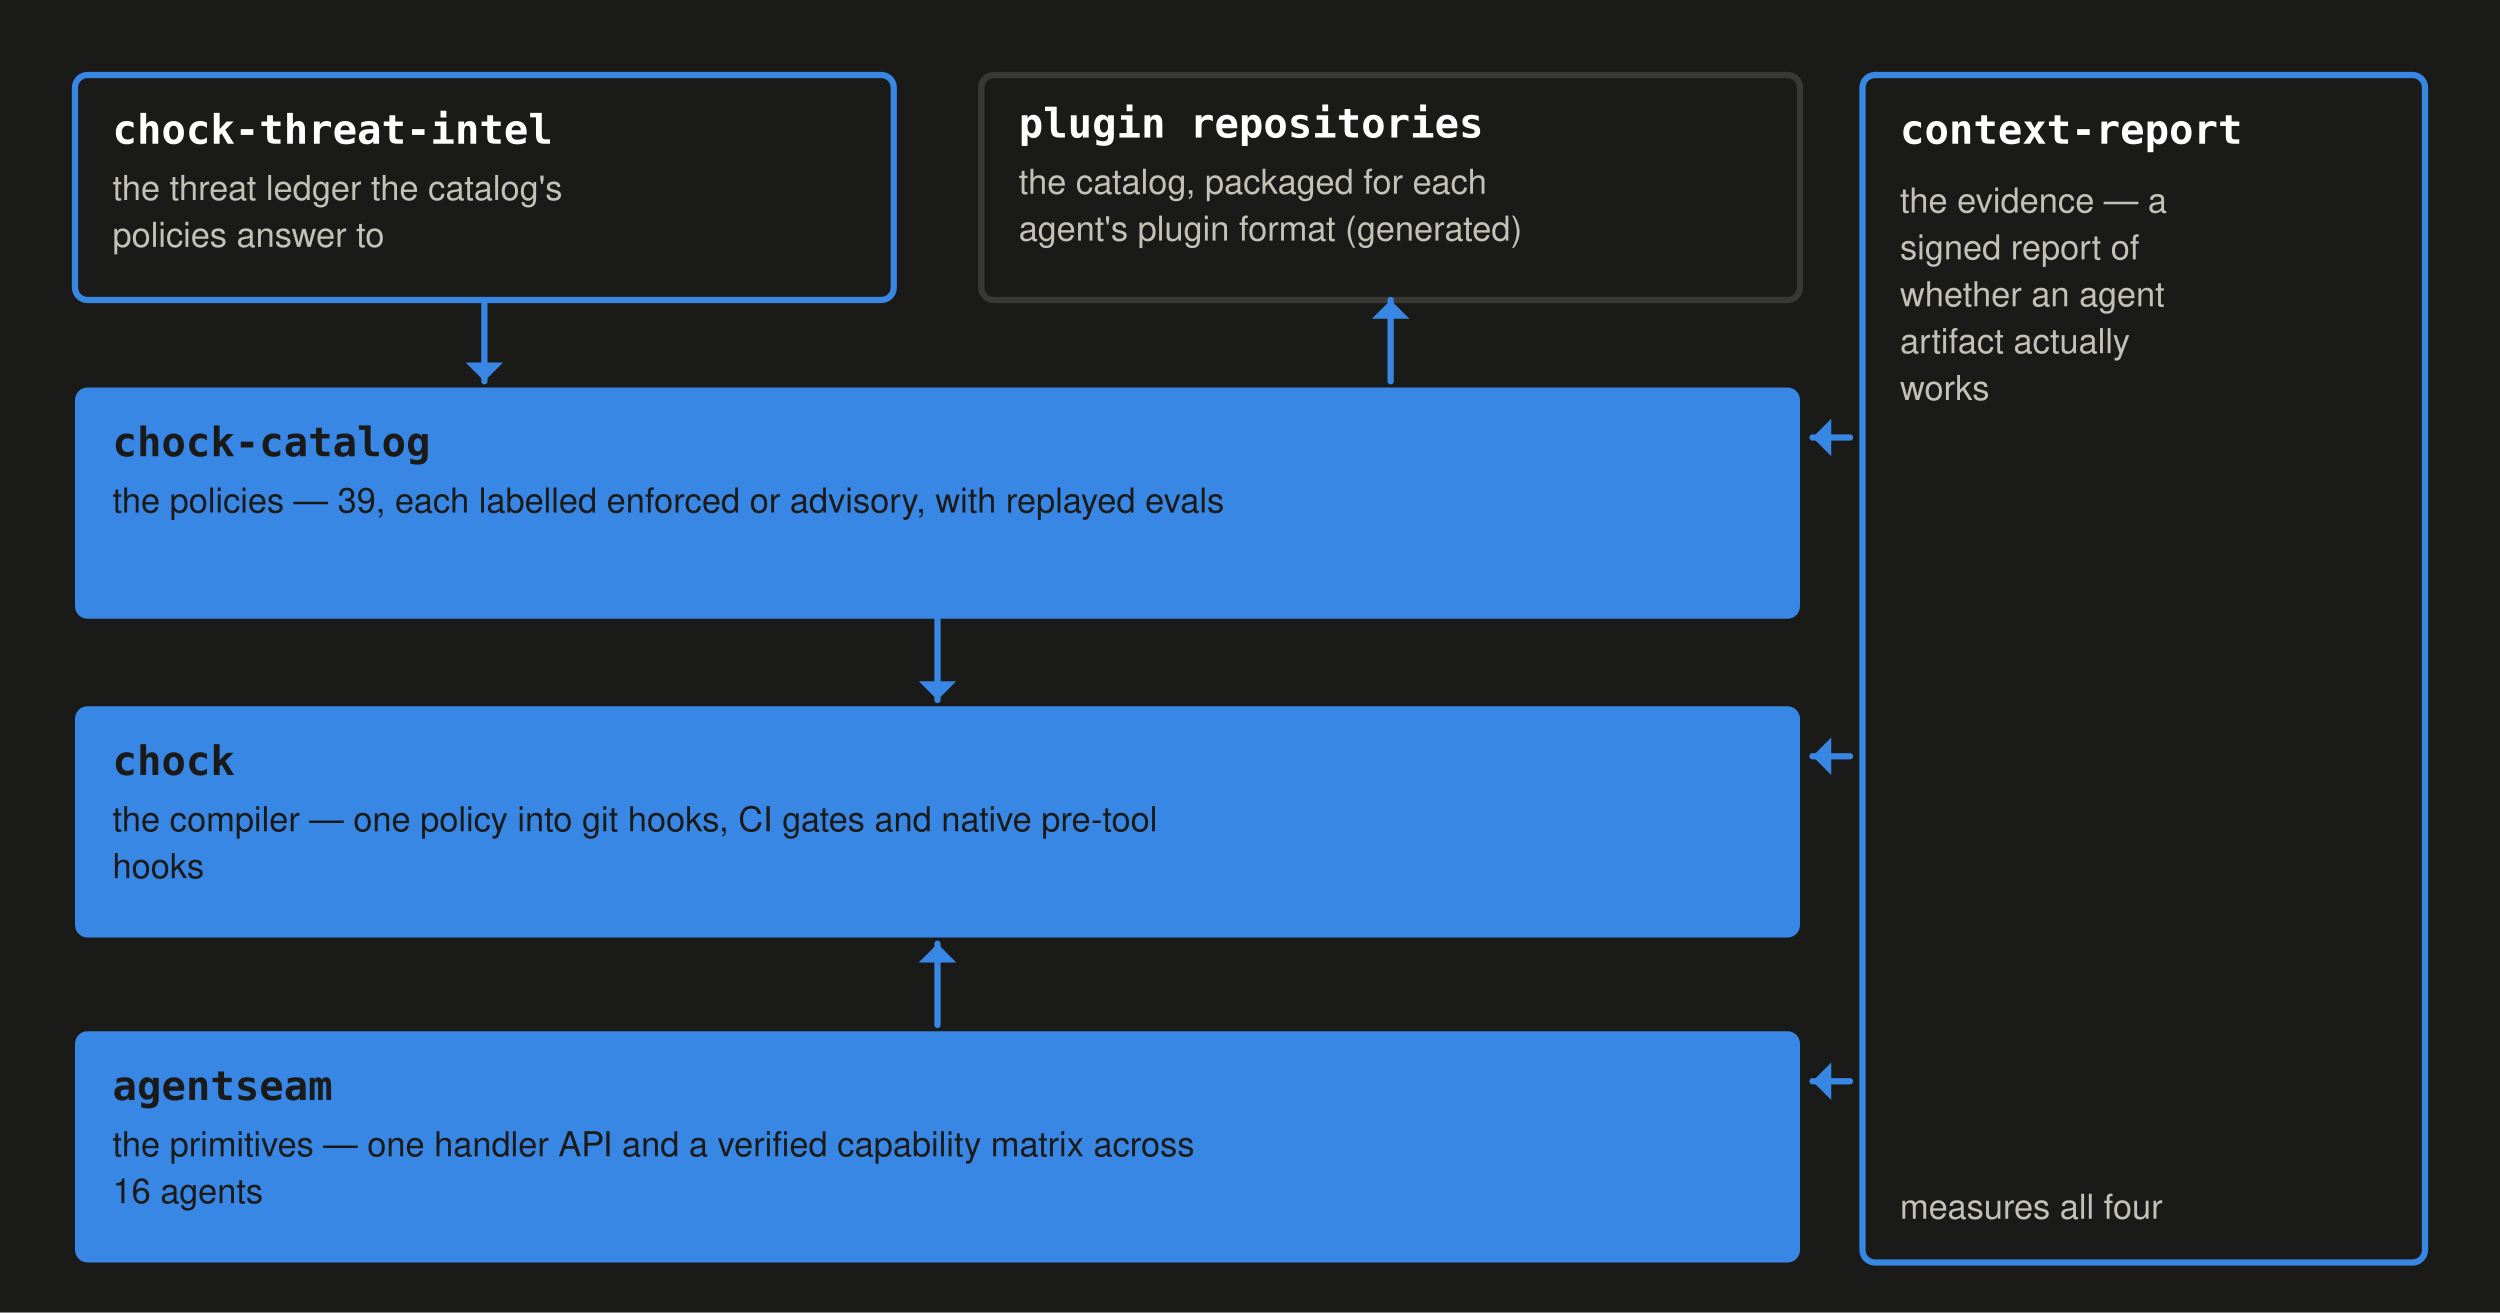
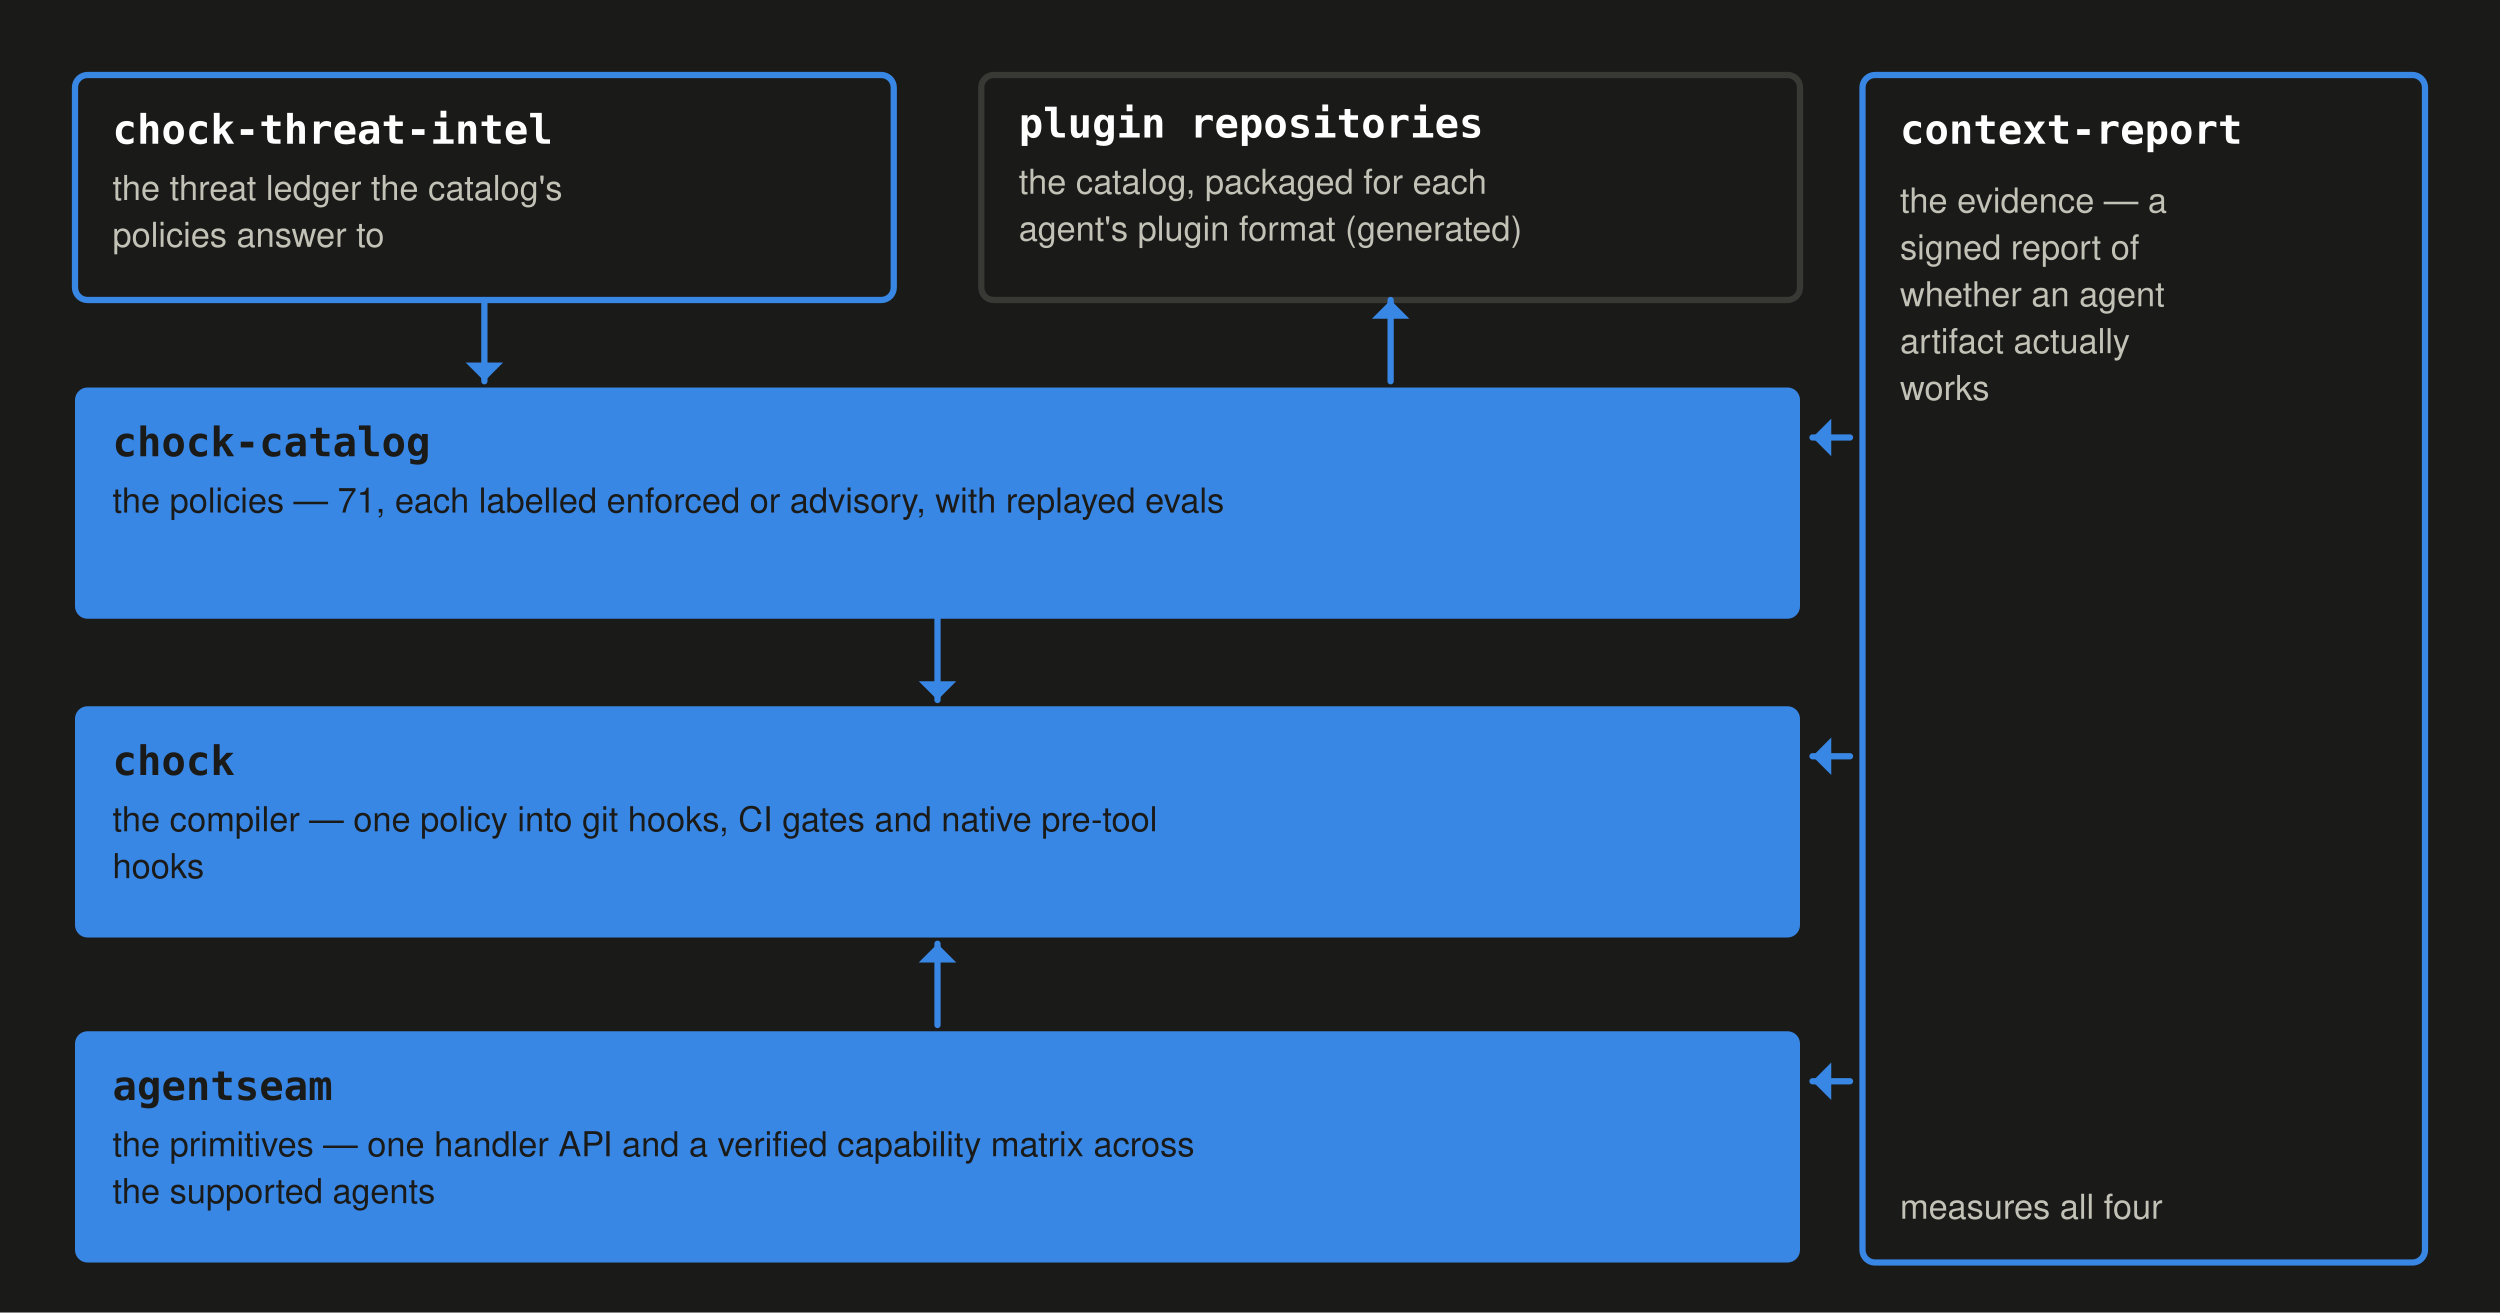
<svg xmlns="http://www.w3.org/2000/svg" width="800" height="420" viewBox="0 0 800 420" role="img" aria-labelledby="t d">
  <rect width="800" height="420" fill="#1a1a19" />
  <rect x="24" y="24" width="262" height="72" rx="4" fill="#1a1a19" stroke="#3987e5" stroke-width="2" />
  <text x="36" y="46" font-family="ui-monospace, SFMono-Regular, 'SF Mono', Menlo, Consolas, monospace" font-size="13" font-weight="600" fill="#ffffff" text-anchor="start">chock-threat-intel</text>
  <text x="36" y="64" font-family="-apple-system, BlinkMacSystemFont, 'Segoe UI', Helvetica, Arial, sans-serif" font-size="11" font-weight="400" fill="#c3c2b7" text-anchor="start">the threat ledger the catalog's</text>
  <text x="36" y="79" font-family="-apple-system, BlinkMacSystemFont, 'Segoe UI', Helvetica, Arial, sans-serif" font-size="11" font-weight="400" fill="#c3c2b7" text-anchor="start">policies answer to</text>
  <rect x="314" y="24" width="262" height="72" rx="4" fill="#1a1a19" stroke="#383835" stroke-width="2" />
  <text x="326" y="44" font-family="ui-monospace, SFMono-Regular, 'SF Mono', Menlo, Consolas, monospace" font-size="13" font-weight="600" fill="#ffffff" text-anchor="start">plugin repositories</text>
  <text x="326" y="62" font-family="-apple-system, BlinkMacSystemFont, 'Segoe UI', Helvetica, Arial, sans-serif" font-size="11" font-weight="400" fill="#c3c2b7" text-anchor="start">the catalog, packaged for each</text>
  <text x="326" y="77" font-family="-apple-system, BlinkMacSystemFont, 'Segoe UI', Helvetica, Arial, sans-serif" font-size="11" font-weight="400" fill="#c3c2b7" text-anchor="start">agent's plugin format (generated)</text>
  <line x1="155" y1="96" x2="155" y2="122" stroke="#3987e5" stroke-width="2" stroke-linecap="round" />
  <polygon points="155,122 149,116 161,116" fill="#3987e5" />
  <line x1="445" y1="122" x2="445" y2="96" stroke="#3987e5" stroke-width="2" stroke-linecap="round" />
  <polygon points="445,96 439,102 451,102" fill="#3987e5" />
  <rect x="24" y="124" width="552" height="74" rx="4" fill="#3987e5" />
  <text x="36" y="146" font-family="ui-monospace, SFMono-Regular, 'SF Mono', Menlo, Consolas, monospace" font-size="13" font-weight="600" fill="#1a1a19" text-anchor="start">chock-catalog</text>
-   <text x="36" y="164" font-family="-apple-system, BlinkMacSystemFont, 'Segoe UI', Helvetica, Arial, sans-serif" font-size="11" font-weight="400" fill="#1a1a19" text-anchor="start">the policies — 39, each labelled enforced or advisory, with replayed evals</text>
+   <text x="36" y="164" font-family="-apple-system, BlinkMacSystemFont, 'Segoe UI', Helvetica, Arial, sans-serif" font-size="11" font-weight="400" fill="#1a1a19" text-anchor="start">the policies — 71, each labelled enforced or advisory, with replayed evals</text>
  <line x1="300" y1="198" x2="300" y2="224" stroke="#3987e5" stroke-width="2" stroke-linecap="round" />
  <polygon points="300,224 294,218 306,218" fill="#3987e5" />
  <rect x="24" y="226" width="552" height="74" rx="4" fill="#3987e5" />
  <text x="36" y="248" font-family="ui-monospace, SFMono-Regular, 'SF Mono', Menlo, Consolas, monospace" font-size="13" font-weight="600" fill="#1a1a19" text-anchor="start">chock</text>
  <text x="36" y="266" font-family="-apple-system, BlinkMacSystemFont, 'Segoe UI', Helvetica, Arial, sans-serif" font-size="11" font-weight="400" fill="#1a1a19" text-anchor="start">the compiler — one policy into git hooks, CI gates and native pre-tool</text>
  <text x="36" y="281" font-family="-apple-system, BlinkMacSystemFont, 'Segoe UI', Helvetica, Arial, sans-serif" font-size="11" font-weight="400" fill="#1a1a19" text-anchor="start">hooks</text>
  <line x1="300" y1="328" x2="300" y2="302" stroke="#3987e5" stroke-width="2" stroke-linecap="round" />
  <polygon points="300,302 294,308 306,308" fill="#3987e5" />
  <rect x="24" y="330" width="552" height="74" rx="4" fill="#3987e5" />
  <text x="36" y="352" font-family="ui-monospace, SFMono-Regular, 'SF Mono', Menlo, Consolas, monospace" font-size="13" font-weight="600" fill="#1a1a19" text-anchor="start">agentseam</text>
  <text x="36" y="370" font-family="-apple-system, BlinkMacSystemFont, 'Segoe UI', Helvetica, Arial, sans-serif" font-size="11" font-weight="400" fill="#1a1a19" text-anchor="start">the primitives — one handler API and a verified capability matrix across</text>
-   <text x="36" y="385" font-family="-apple-system, BlinkMacSystemFont, 'Segoe UI', Helvetica, Arial, sans-serif" font-size="11" font-weight="400" fill="#1a1a19" text-anchor="start">16 agents</text>
+   <text x="36" y="385" font-family="-apple-system, BlinkMacSystemFont, 'Segoe UI', Helvetica, Arial, sans-serif" font-size="11" font-weight="400" fill="#1a1a19" text-anchor="start">the supported agents</text>
  <rect x="596" y="24" width="180" height="380" rx="4" fill="#1a1a19" stroke="#3987e5" stroke-width="2" />
  <text x="608" y="46" font-family="ui-monospace, SFMono-Regular, 'SF Mono', Menlo, Consolas, monospace" font-size="13" font-weight="600" fill="#ffffff" text-anchor="start">context-report</text>
  <text x="608" y="68" font-family="-apple-system, BlinkMacSystemFont, 'Segoe UI', Helvetica, Arial, sans-serif" font-size="11" font-weight="400" fill="#c3c2b7" text-anchor="start">the evidence — a</text>
  <text x="608" y="83" font-family="-apple-system, BlinkMacSystemFont, 'Segoe UI', Helvetica, Arial, sans-serif" font-size="11" font-weight="400" fill="#c3c2b7" text-anchor="start">signed report of</text>
  <text x="608" y="98" font-family="-apple-system, BlinkMacSystemFont, 'Segoe UI', Helvetica, Arial, sans-serif" font-size="11" font-weight="400" fill="#c3c2b7" text-anchor="start">whether an agent</text>
  <text x="608" y="113" font-family="-apple-system, BlinkMacSystemFont, 'Segoe UI', Helvetica, Arial, sans-serif" font-size="11" font-weight="400" fill="#c3c2b7" text-anchor="start">artifact actually</text>
  <text x="608" y="128" font-family="-apple-system, BlinkMacSystemFont, 'Segoe UI', Helvetica, Arial, sans-serif" font-size="11" font-weight="400" fill="#c3c2b7" text-anchor="start">works</text>
  <text x="608" y="390" font-family="-apple-system, BlinkMacSystemFont, 'Segoe UI', Helvetica, Arial, sans-serif" font-size="11" font-weight="400" fill="#c3c2b7" text-anchor="start">measures all four</text>
  <line x1="592" y1="140" x2="580" y2="140" stroke="#3987e5" stroke-width="2" stroke-linecap="round" />
  <polygon points="580,140 586,134 586,146" fill="#3987e5" />
  <line x1="592" y1="242" x2="580" y2="242" stroke="#3987e5" stroke-width="2" stroke-linecap="round" />
  <polygon points="580,242 586,236 586,248" fill="#3987e5" />
  <line x1="592" y1="346" x2="580" y2="346" stroke="#3987e5" stroke-width="2" stroke-linecap="round" />
  <polygon points="580,346 586,340 586,352" fill="#3987e5" />
</svg>
